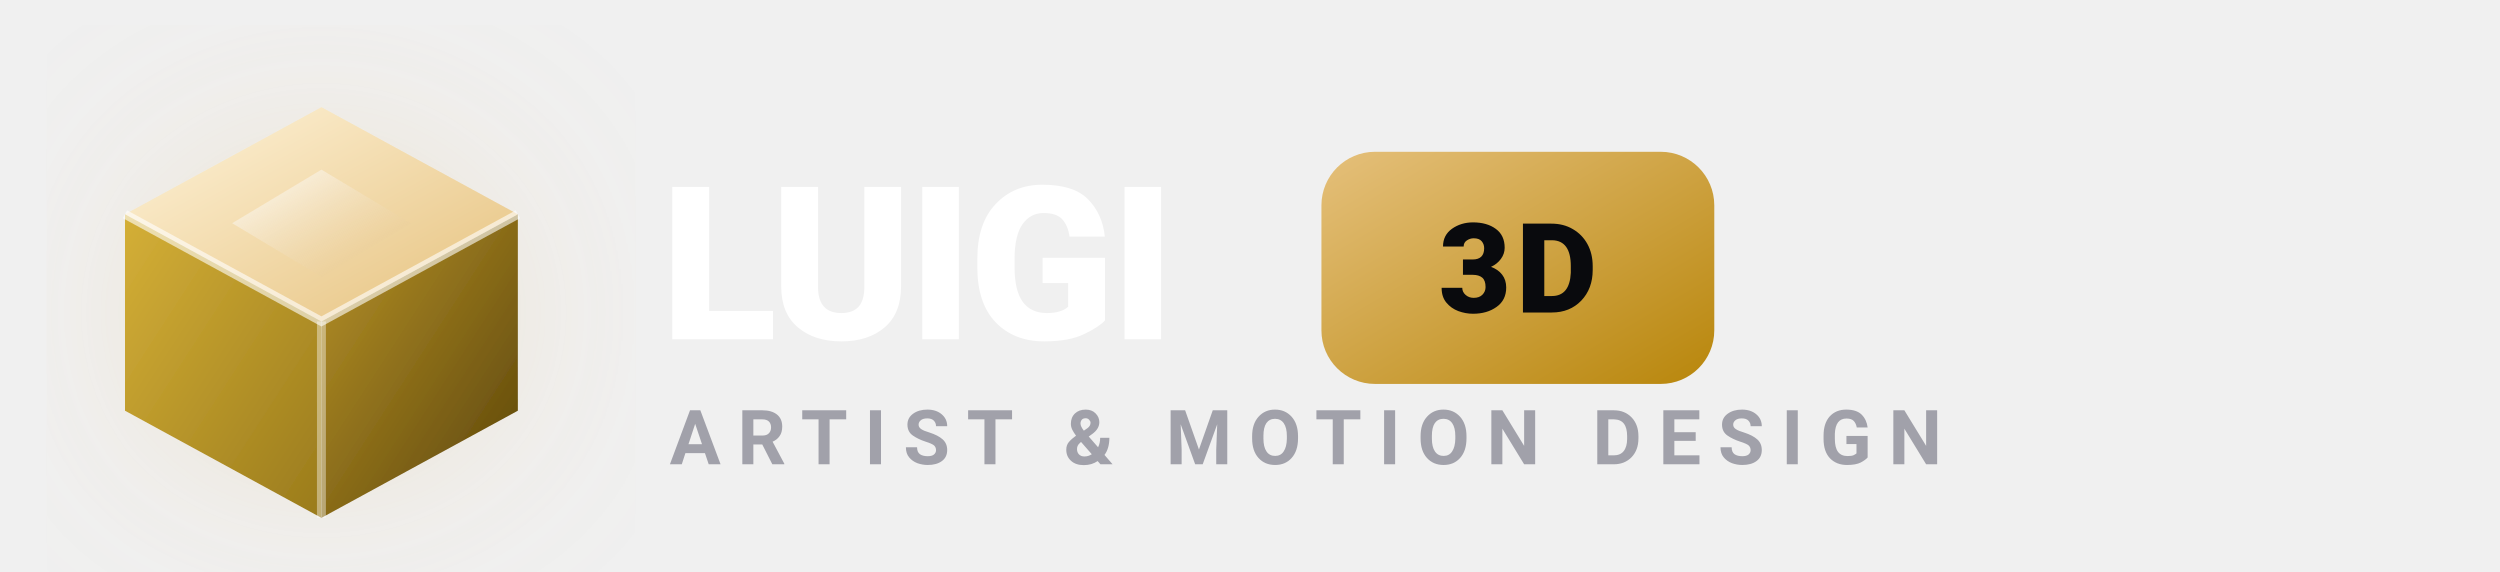
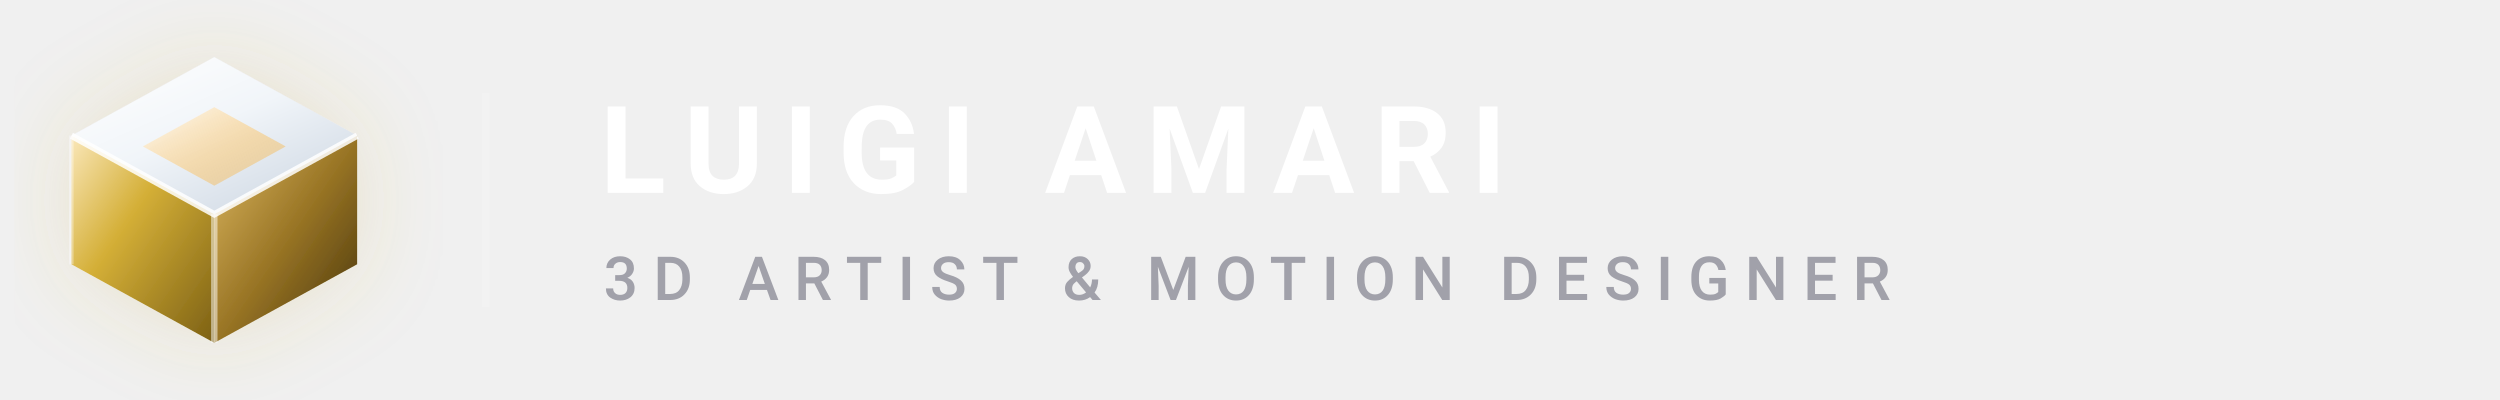
- <svg xmlns="http://www.w3.org/2000/svg" viewBox="0 0 280 64" fill="none" width="100%" height="100%">
+ <svg xmlns="http://www.w3.org/2000/svg" viewBox="0 0 350 56" fill="none" width="100%" height="100%">
  <defs>
-     <linearGradient id="topFace" x1="0%" y1="0%" x2="100%" y2="100%">
-       <stop offset="0%" stop-color="#fff4db" />
-       <stop offset="100%" stop-color="#e5c07b" />
+     <linearGradient id="platTop" x1="10%" y1="0%" x2="90%" y2="100%">
+       <stop offset="0%" stop-color="#ffffff" />
+       <stop offset="45%" stop-color="#f1f5f9" />
+       <stop offset="100%" stop-color="#cbd5e1" />
    </linearGradient>
-     <linearGradient id="leftFace" x1="0%" y1="0%" x2="100%" y2="100%">
-       <stop offset="0%" stop-color="#d4af37" />
-       <stop offset="100%" stop-color="#9a7b1c" />
+     <linearGradient id="goldLeft" x1="0%" y1="0%" x2="100%" y2="100%">
+       <stop offset="0%" stop-color="#fae7b9" />
+       <stop offset="40%" stop-color="#d4af37" />
+       <stop offset="100%" stop-color="#7c6014" />
    </linearGradient>
-     <linearGradient id="rightFace" x1="0%" y1="0%" x2="100%" y2="100%">
-       <stop offset="0%" stop-color="#b89329" />
-       <stop offset="100%" stop-color="#5a4409" />
+     <linearGradient id="bronzeRight" x1="0%" y1="0%" x2="100%" y2="100%">
+       <stop offset="0%" stop-color="#dfba63" />
+       <stop offset="50%" stop-color="#997525" />
+       <stop offset="100%" stop-color="#45330a" />
    </linearGradient>
-     <linearGradient id="coreGlow" x1="0%" y1="0%" x2="100%" y2="100%">
-       <stop offset="0%" stop-color="#ffffff" stop-opacity="0.9" />
-       <stop offset="100%" stop-color="#e5c07b" stop-opacity="0.3" />
+     <linearGradient id="corePrism" x1="0%" y1="0%" x2="100%" y2="100%">
+       <stop offset="0%" stop-color="#ffffff" stop-opacity="0.95" />
+       <stop offset="100%" stop-color="#f59e0b" stop-opacity="0.25" />
    </linearGradient>
-     <linearGradient id="badgeGold" x1="0%" y1="0%" x2="100%" y2="100%">
-       <stop offset="0%" stop-color="#e5c07b" />
-       <stop offset="100%" stop-color="#b8860b" />
-     </linearGradient>
-     <filter id="shadow3D" x="-20%" y="-20%" width="150%" height="150%">
-       <feDropShadow dx="0" dy="4" stdDeviation="6" flood-color="#000000" flood-opacity="0.6" />
-       <feDropShadow dx="0" dy="0" stdDeviation="10" flood-color="#e5c07b" flood-opacity="0.2" />
+     <filter id="softGlow" x="-20%" y="-20%" width="150%" height="150%">
+       <feDropShadow dx="0" dy="2" stdDeviation="4" flood-color="#000000" flood-opacity="0.5" />
+       <feDropShadow dx="0" dy="0" stdDeviation="6" flood-color="#d4af37" flood-opacity="0.2" />
    </filter>
  </defs>
-   <g transform="translate(10, 6)" filter="url(#shadow3D)">
-     <polygon points="26,6 48,18 26,30 4,18" fill="url(#topFace)" />
-     <polygon points="4,18 26,30 26,52 4,40" fill="url(#leftFace)" />
-     <polygon points="26,30 48,18 48,40 26,52" fill="url(#rightFace)" />
-     <polygon points="26,13 36,19 26,25 16,19" fill="url(#coreGlow)" />
-     <polyline points="4,18 26,30 48,18" stroke="#ffffff" stroke-width="1" stroke-opacity="0.6" />
-     <line x1="26" y1="30" x2="26" y2="52" stroke="#ffffff" stroke-width="1" stroke-opacity="0.4" />
+   <g transform="translate(6, 4)" filter="url(#softGlow)">
+     <polygon points="24,4 44,15 24,26 4,15" fill="url(#platTop)" />
+     <polygon points="4,15 24,26 24,44 4,33" fill="url(#goldLeft)" />
+     <polygon points="24,26 44,15 44,33 24,44" fill="url(#bronzeRight)" />
+     <polygon points="24,11 34,16.5 24,22 14,16.5" fill="url(#corePrism)" />
+     <polyline points="4,15 24,26 44,15" stroke="#ffffff" stroke-width="0.9" stroke-opacity="0.85" />
+     <line x1="24" y1="26" x2="24" y2="44" stroke="#ffffff" stroke-width="0.9" stroke-opacity="0.5" />
+     <line x1="4" y1="15" x2="4" y2="33" stroke="#ffffff" stroke-width="0.6" stroke-opacity="0.35" />
  </g>
-   <text x="74" y="38" font-family="-apple-system, BlinkMacSystemFont, 'SF Pro Display', 'Segoe UI', Roboto, sans-serif" font-weight="800" font-size="24" letter-spacing="-0.02em" fill="#ffffff">
-     LUIGI
+   <line x1="68" y1="13" x2="68" y2="43" stroke="rgba(255,255,255,0.14)" stroke-width="1" />
+   <text x="84" y="27" font-family="-apple-system, BlinkMacSystemFont, 'SF Pro Display', 'Segoe UI', Roboto, 'Helvetica Neue', sans-serif" font-weight="700" font-size="17" letter-spacing="0.16em" fill="#ffffff">
+     LUIGI AMARI
  </text>
-   <g transform="translate(148, 17)">
-     <rect width="44" height="26" rx="6" fill="url(#badgeGold)" />
-     <text x="22" y="18" font-family="-apple-system, BlinkMacSystemFont, 'SF Pro Display', 'Segoe UI', Roboto, sans-serif" font-weight="900" font-size="14" letter-spacing="0.04em" fill="#090a0d" text-anchor="middle">
-       3D
-     </text>
-   </g>
-   <text x="75" y="52" font-family="-apple-system, BlinkMacSystemFont, 'SF Pro Display', 'Segoe UI', Roboto, sans-serif" font-weight="600" font-size="8.5" letter-spacing="0.22em" text-transform="uppercase" fill="#a1a1aa">
-     ARTIST &amp; MOTION DESIGN
+   <text x="84.5" y="42" font-family="-apple-system, BlinkMacSystemFont, 'SF Pro Display', 'Segoe UI', Roboto, 'Helvetica Neue', sans-serif" font-weight="500" font-size="8.5" letter-spacing="0.25em" fill="#a1a1aa">
+     3D ARTIST &amp; MOTION DESIGNER
  </text>
</svg>
